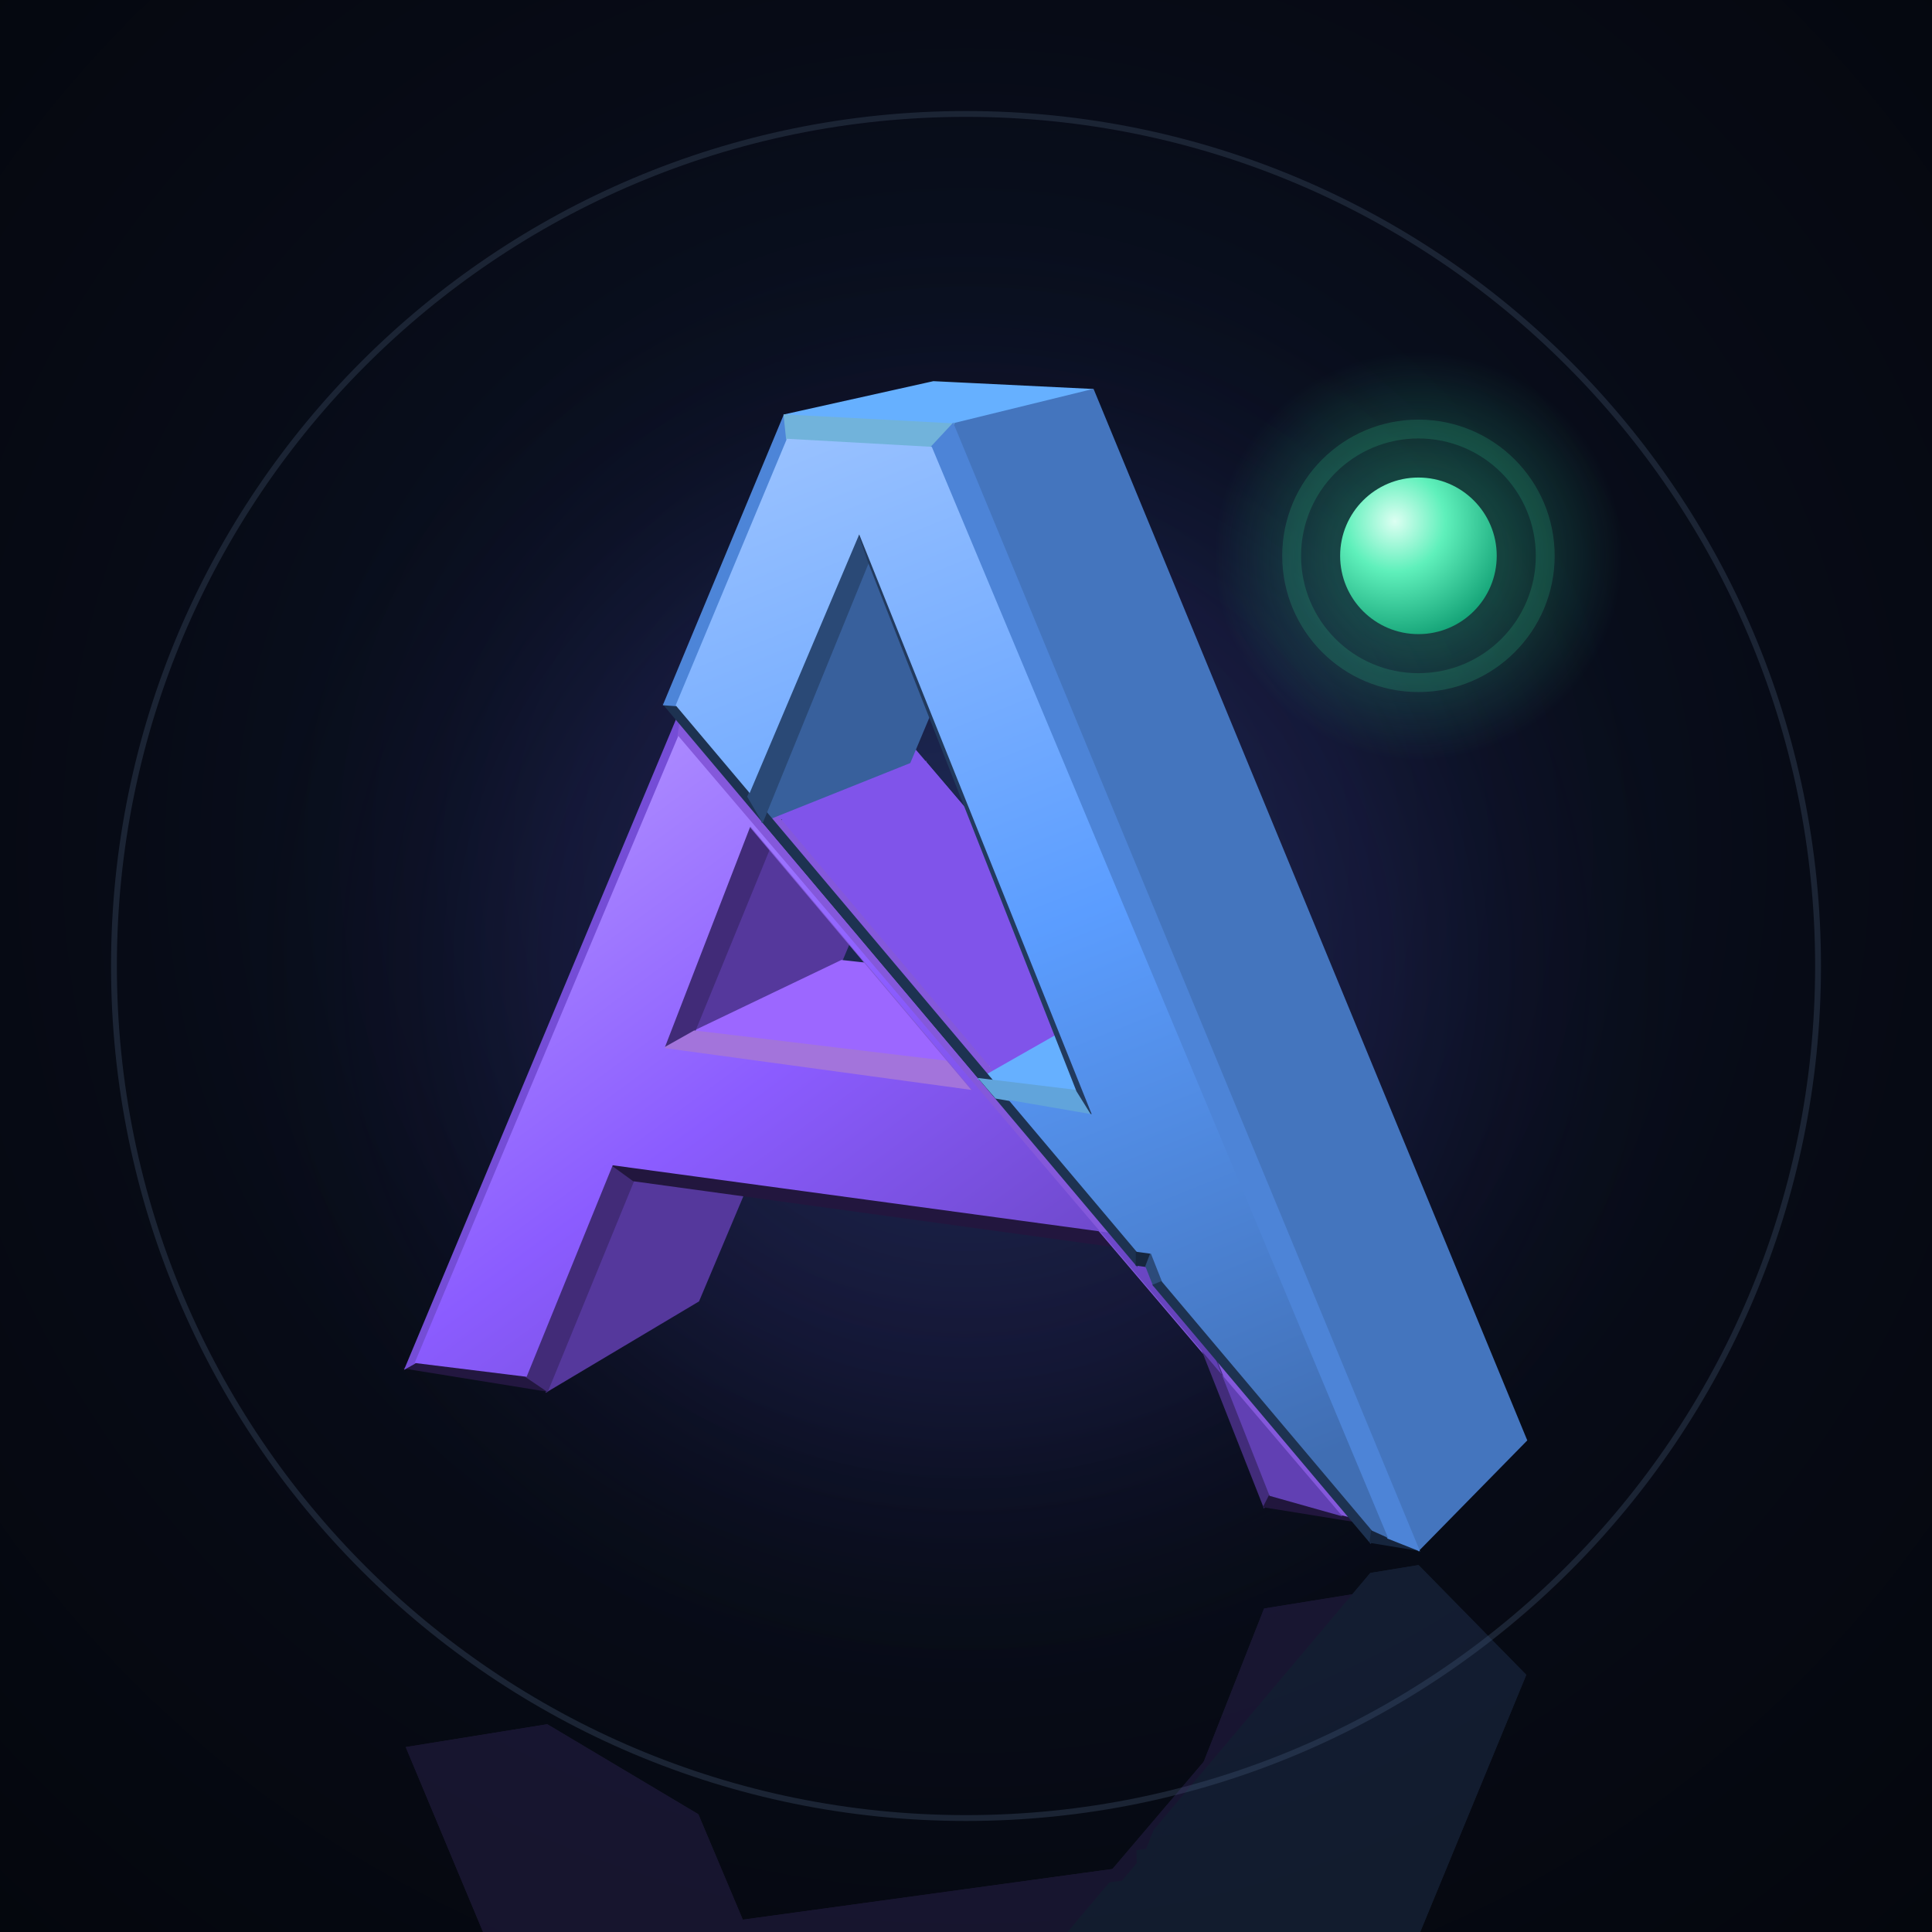
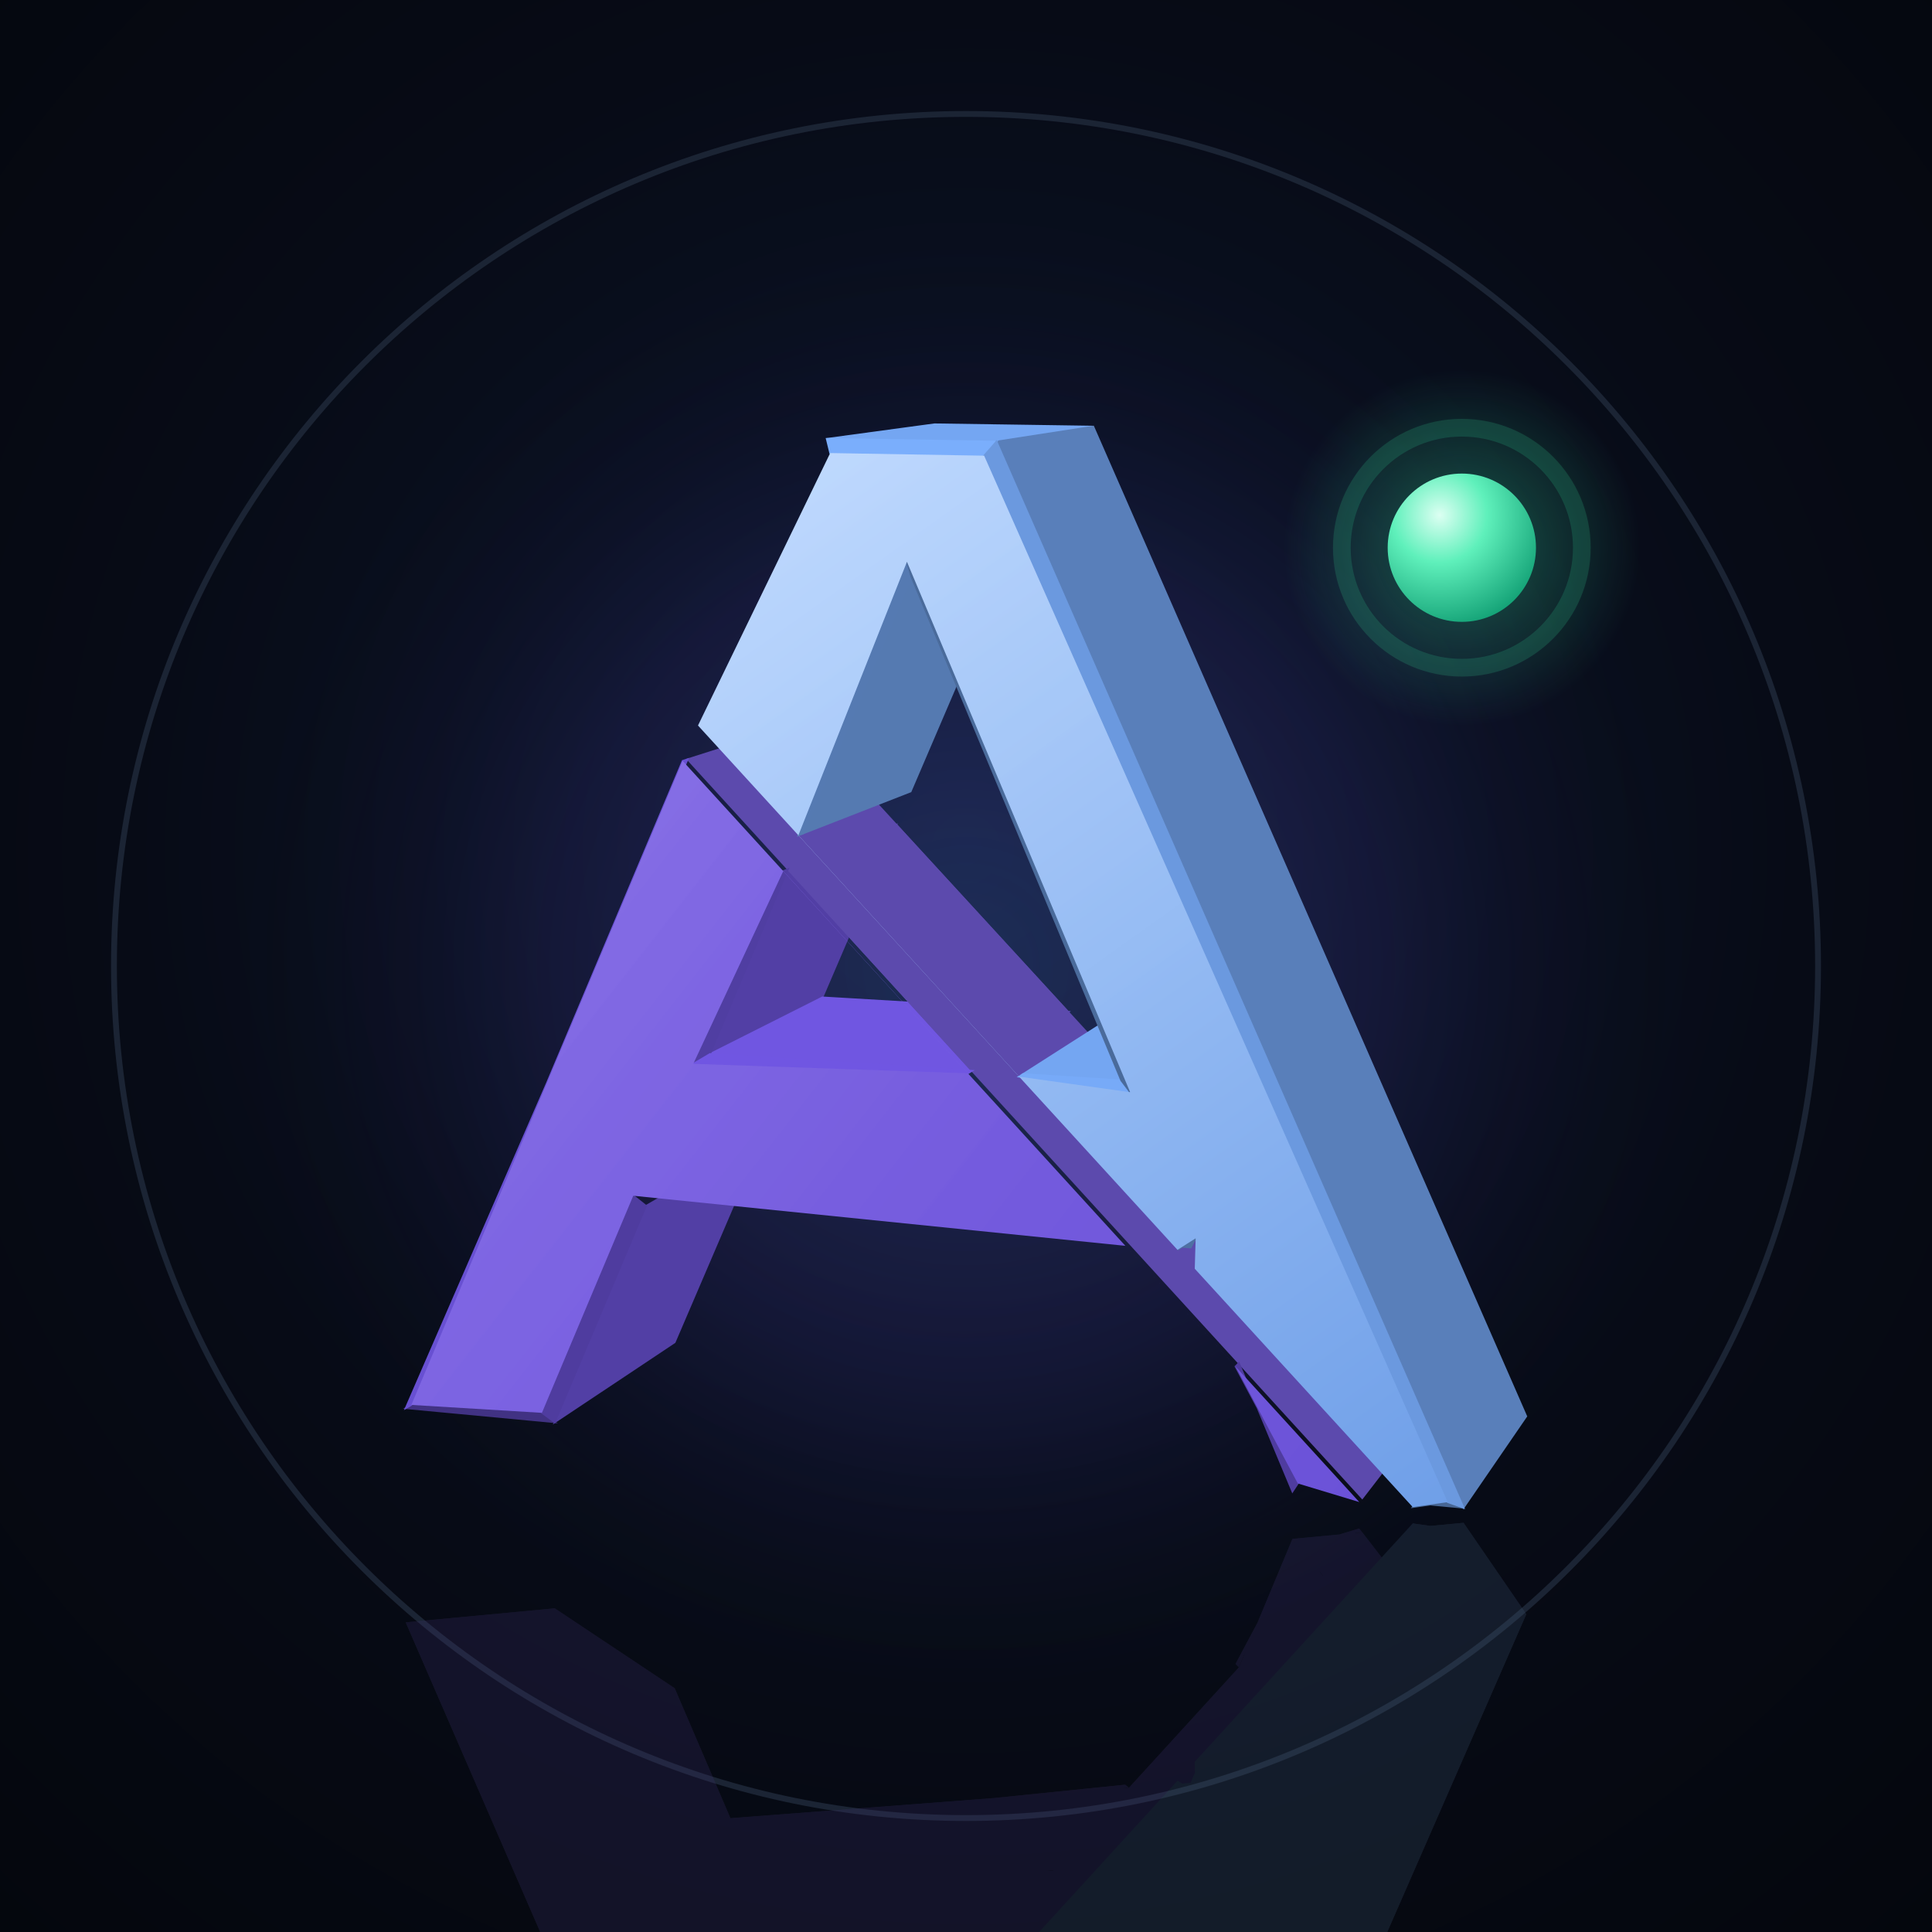
<svg xmlns="http://www.w3.org/2000/svg" width="1024" height="1024" viewBox="0 0 1024 1024">
  <defs>
    <radialGradient id="bgGrad" cx="0.5" cy="0.44" r="0.78">
      <stop offset="0" stop-color="#0d1730" />
      <stop offset="0.55" stop-color="#070b16" />
      <stop offset="1" stop-color="#04060c" />
    </radialGradient>
    <radialGradient id="halo" cx="0.5" cy="0.5" r="0.5">
      <stop offset="0" stop-color="#4f7bd6" stop-opacity="0.24" />
      <stop offset="0.55" stop-color="#7a5cff" stop-opacity="0.09" />
      <stop offset="1" stop-color="#000000" stop-opacity="0" />
    </radialGradient>
    <radialGradient id="dotG" cx="0.35" cy="0.28" r="0.80">
      <stop offset="0" stop-color="#dcfff2" />
      <stop offset="0.40" stop-color="#5ff0bb" />
      <stop offset="1" stop-color="#0f9d72" />
    </radialGradient>
    <radialGradient id="dotHalo" cx="0.5" cy="0.5" r="0.5">
-       <stop offset="0.42" stop-color="#34d399" stop-opacity="0.26" />
+       <stop offset="0.42" stop-color="#34d399" stop-opacity="0.22" />
      <stop offset="1" stop-color="#34d399" stop-opacity="0" />
    </radialGradient>
    <linearGradient id="fadeReflect" x1="0" y1="0" x2="0" y2="1">
      <stop offset="0" stop-color="#ffffff" stop-opacity="0.80" />
      <stop offset="0.45" stop-color="#ffffff" stop-opacity="0.16" />
      <stop offset="1" stop-color="#ffffff" stop-opacity="0" />
    </linearGradient>
    <mask id="fadeReflect">
      <rect width="1024" height="1024" fill="url(#fadeReflect)" />
    </mask>
-     <linearGradient id="fg23" gradientUnits="userSpaceOnUse" x1="219.8" y1="390.1" x2="524.7" y2="803.7">
-       <stop offset="0" stop-color="#b99dff" />
-       <stop offset="0.50" stop-color="#8b5cff" />
-       <stop offset="1" stop-color="#6140b3" />
+     <linearGradient id="fg20" gradientUnits="userSpaceOnUse" x1="218.0" y1="403.3" x2="720.4" y2="796.1">
+       <stop offset="0" stop-color="#8168e6" />
+       <stop offset="1" stop-color="#6b52d8" />
    </linearGradient>
-     <mask id="mh26">
+     <linearGradient id="sh20" gradientUnits="userSpaceOnUse" x1="218.0" y1="403.3" x2="609.9" y2="709.7">
+       <stop offset="0" stop-color="#ffffff" stop-opacity="0.10" />
+       <stop offset="0.38" stop-color="#ffffff" stop-opacity="0.03" />
+       <stop offset="0.75" stop-color="#ffffff" stop-opacity="0" />
+     </linearGradient>
+     <mask id="mh23">
      <rect width="1024" height="1024" fill="#ffffff" />
-       <path d="M515.45,577.75 L352.24,555.50 L397.70,438.00 Z" fill="#000000" />
+       <path d="M513.00,568.89 L367.46,563.86 L415.15,461.71 Z" fill="#000000" />
    </mask>
-     <linearGradient id="fg49" gradientUnits="userSpaceOnUse" x1="358.1" y1="232.6" x2="592.2" y2="815.1">
-       <stop offset="0" stop-color="#9dc4ff" />
-       <stop offset="0.50" stop-color="#5b9dff" />
-       <stop offset="1" stop-color="#406eb3" />
+     <linearGradient id="fg43" gradientUnits="userSpaceOnUse" x1="369.9" y1="240.1" x2="767.3" y2="798.8">
+       <stop offset="0" stop-color="#bcd8ff" />
+       <stop offset="1" stop-color="#6f9fe8" />
+     </linearGradient>
+     <linearGradient id="sh43" gradientUnits="userSpaceOnUse" x1="369.9" y1="240.1" x2="679.9" y2="675.9">
+       <stop offset="0" stop-color="#ffffff" stop-opacity="0.10" />
+       <stop offset="0.38" stop-color="#ffffff" stop-opacity="0.03" />
+       <stop offset="0.75" stop-color="#ffffff" stop-opacity="0" />
    </linearGradient>
    <mask id="mh0">
      <rect width="1024" height="1024" fill="#ffffff" />
-       <path d="M455.40,283.25 L578.63,590.56 L527.88,581.84 L396.53,422.22 Z" fill="#000000" />
+       <path d="M480.70,297.76 L599.02,578.91 L540.14,570.64 L423.16,442.72 Z" fill="#000000" />
    </mask>
  </defs>
  <rect width="1024" height="1024" fill="url(#bgGrad)" />
  <circle cx="512" cy="512" r="451.6" fill="none" stroke="#1b2434" stroke-width="3.1" />
  <circle cx="512" cy="512" r="409.6" fill="url(#halo)" />
  <g opacity="0.26">
    <g mask="url(#fadeReflect)">
-       <path d="M370.14,961.58 L298.46,972.26 L215.04,925.98 L290.07,913.87 Z" fill="#4b3680" />
-       <path d="M414.66,1067.15 L370.14,961.58 L290.07,913.87 L335.76,1025.40 Z" fill="#4b3680" />
-       <path d="M298.46,972.26 L441.64,1304.38 L362.04,1277.57 L215.04,925.98 Z" fill="#4b3680" />
-       <path d="M279.12,921.31 L219.75,928.63 L215.04,925.98 L290.07,913.87 Z" fill="#4b3680" />
-       <path d="M324.73,1033.42 L279.12,921.31 L290.07,913.87 L335.76,1025.40 Z" fill="#4b3680" />
-       <path d="M446.05,1141.78 L490.43,1247.11 L413.82,1216.22 L368.05,1104.43 Z" fill="#4b3680" />
-       <path d="M671.40,1034.67 L414.66,1067.15 L335.76,1025.40 L606.15,988.33 Z" fill="#4b3680" />
-       <path d="M786.55,899.49 L731.03,907.77 L689.61,1013.29 L671.40,1034.67 L414.66,1067.15 L370.14,961.58 L298.46,972.26 L441.64,1304.38 Z M594.13,1125.38 L446.05,1141.78 L490.43,1247.11 Z" fill="#4b3680" fill-rule="evenodd" />
-       <path d="M594.13,1125.38 L446.05,1141.78 L368.05,1104.43 L523.97,1085.70 Z" fill="#4b3680" />
-       <path d="M219.75,928.63 L359.51,1260.98 L362.04,1277.57 L215.04,925.98 Z" fill="#4b3680" />
-       <path d="M490.43,1247.11 L594.13,1125.38 L523.97,1085.70 L413.82,1216.22 Z" fill="#4b3680" />
-       <path d="M441.64,1304.38 L786.55,899.49 L728.76,843.06 L362.04,1277.57 Z" fill="#4b3680" />
-       <path d="M590.51,1119.64 L482.13,1246.96 L404.15,1215.74 L519.34,1079.13 Z" fill="#365380" />
-       <path d="M494.75,1448.56 L579.33,1444.43 L808.96,887.70 L784.84,891.34 L677.07,1017.95 L673.38,1027.35 L668.54,1027.97 L432.97,1304.71 Z M536.45,1376.33 L639.36,1114.17 L590.51,1119.64 L482.13,1246.96 Z" fill="#365380" fill-rule="evenodd" />
-       <path d="M668.54,1027.97 L432.97,1304.71 L351.95,1277.65 L602.38,980.65 Z" fill="#365380" />
-       <path d="M731.03,907.77 L689.61,1013.29 L625.54,965.37 L670.00,852.54 Z" fill="#4b3680" />
-       <path d="M689.61,1013.29 L671.40,1034.67 L606.15,988.33 L625.54,965.37 Z" fill="#4b3680" />
-       <path d="M432.97,1304.71 L494.75,1448.56 L415.76,1430.97 L351.95,1277.65 Z" fill="#365380" />
-       <path d="M786.55,899.49 L731.03,907.77 L670.00,852.54 L728.76,843.06 Z" fill="#4b3680" />
-       <path d="M482.13,1246.96 L536.45,1376.33 L460.33,1353.55 L404.15,1215.74 Z" fill="#365380" />
-       <path d="M352.24,1095.54 L397.70,1213.04 L413.82,1216.22 L368.05,1104.43 Z" fill="#4b3680" />
-       <path d="M639.36,1114.17 L590.51,1119.64 L519.34,1079.13 L570.94,1072.86 Z" fill="#365380" />
-       <path d="M606.27,995.21 L324.73,1033.42 L335.76,1025.40 L606.15,988.33 Z" fill="#4b3680" />
-       <path d="M673.38,1027.35 L668.54,1027.97 L602.38,980.65 L607.50,979.94 Z" fill="#365380" />
-       <path d="M677.07,1017.95 L673.38,1027.35 L607.50,979.94 L611.47,969.88 Z" fill="#365380" />
-       <path d="M515.45,1073.29 L352.24,1095.54 L368.05,1104.43 L523.97,1085.70 Z" fill="#4b3680" />
-       <path d="M536.45,1376.33 L639.36,1114.17 L570.94,1072.86 L460.33,1353.55 Z" fill="#365380" />
-       <path d="M784.84,891.34 L677.07,1017.95 L611.47,969.88 L726.30,833.69 Z" fill="#365380" />
-       <path d="M397.70,1213.04 L515.45,1073.29 L523.97,1085.70 L413.82,1216.22 Z" fill="#4b3680" />
-       <path d="M808.96,887.70 L784.84,891.34 L726.30,833.69 L751.87,829.52 Z" fill="#365380" />
-       <path d="M494.75,1448.56 L579.33,1444.43 L505.06,1426.22 L415.76,1430.97 Z" fill="#365380" />
-       <path d="M579.33,1444.43 L808.96,887.70 L751.87,829.52 L505.06,1426.22 Z" fill="#365380" />
-       <path d="M359.51,1260.98 L711.56,847.32 L728.76,843.06 L362.04,1277.57 Z" fill="#4b3680" />
-       <path d="M527.88,1069.20 L396.53,1228.82 L404.15,1215.74 L519.34,1079.13 Z" fill="#365380" />
-       <path d="M602.47,987.55 L358.11,1277.20 L351.95,1277.65 L602.38,980.65 Z" fill="#365380" />
-       <path d="M672.90,858.21 L630.00,967.09 L625.54,965.37 L670.00,852.54 Z" fill="#4b3680" />
-       <path d="M630.00,967.09 L606.27,995.21 L606.15,988.33 L625.54,965.37 Z" fill="#4b3680" />
-       <path d="M358.11,1277.20 L417.08,1418.48 L415.76,1430.97 L351.95,1277.65 Z" fill="#365380" />
-       <path d="M711.56,847.32 L672.90,858.21 L670.00,852.54 L728.76,843.06 Z" fill="#4b3680" />
-       <path d="M396.53,1228.82 L455.40,1367.79 L460.33,1353.55 L404.15,1215.74 Z" fill="#365380" />
-       <path d="M578.63,1060.47 L527.88,1069.20 L519.34,1079.13 L570.94,1072.86 Z" fill="#365380" />
-       <path d="M711.56,847.32 L672.90,858.21 L630.00,967.09 L606.27,995.21 L324.73,1033.42 L279.12,921.31 L219.75,928.63 L359.51,1260.98 Z M515.45,1073.29 L352.24,1095.54 L397.70,1213.04 Z" fill="#4b3680" fill-rule="evenodd" />
-       <path d="M610.03,986.52 L602.47,987.55 L602.38,980.65 L607.50,979.94 Z" fill="#365380" />
-       <path d="M615.89,971.65 L610.03,986.52 L607.50,979.94 L611.47,969.88 Z" fill="#365380" />
-       <path d="M455.40,1367.79 L578.63,1060.47 L570.94,1072.86 L460.33,1353.55 Z" fill="#365380" />
-       <path d="M727.16,839.76 L615.89,971.65 L611.47,969.88 L726.30,833.69 Z" fill="#365380" />
-       <path d="M735.70,835.93 L727.16,839.76 L726.30,833.69 L751.87,829.52 Z" fill="#365380" />
-       <path d="M417.08,1418.48 L493.87,1414.21 L505.06,1426.22 L415.76,1430.97 Z" fill="#365380" />
-       <path d="M493.87,1414.21 L735.70,835.93 L751.87,829.52 L505.06,1426.22 Z" fill="#365380" />
-       <path d="M417.08,1418.48 L493.87,1414.21 L735.70,835.93 L727.16,839.76 L615.89,971.65 L610.03,986.52 L602.47,987.55 L358.11,1277.20 Z M455.40,1367.79 L578.63,1060.47 L527.88,1069.20 L396.53,1228.82 Z" fill="#365380" fill-rule="evenodd" />
+       <path d="M357.60,894.81 L283.18,901.28 L215.04,859.88 L294.02,852.45 Z" fill="#3a2f67" />
+       <path d="M403.68,1002.29 L357.60,894.81 L294.02,852.45 L342.41,967.10 Z" fill="#3a2f67" />
+       <path d="M283.18,901.28 L425.41,1223.19 L364.42,1203.79 L215.04,859.88 Z" fill="#3a2f67" />
+       <path d="M758.87,859.92 L724.32,862.92 L697.97,926.27 L643.73,985.35 L403.68,1002.29 L357.60,894.81 L283.18,901.28 L425.41,1223.19 Z M566.13,1069.89 L435.89,1077.60 L475.08,1169.08 Z" fill="#3a2f67" />
+       <path d="M287.23,857.40 L218.03,861.60 L215.04,859.88 L294.02,852.45 Z" fill="#3a2f67" />
+       <path d="M435.89,1077.60 L475.08,1169.08 L417.62,1145.53 L376.30,1047.59 Z" fill="#3a2f67" />
+       <path d="M643.73,985.35 L403.68,1002.29 L342.41,967.10 L598.41,947.54 Z" fill="#3a2f67" />
+       <path d="M495.28,1381.35 L579.47,1380.12 L808.96,855.56 L785.25,857.62 L678.00,974.27 L674.29,983.20 L669.48,983.54 L433.11,1240.63 Z M536.99,1313.56 L640.12,1065.51 L591.47,1068.39 L482.65,1186.75 Z" fill="#3b506e" />
+       <path d="M566.13,1069.89 L435.89,1077.60 L376.30,1047.59 L515.18,1038.68 Z" fill="#3a2f67" />
+       <path d="M475.08,1169.08 L566.13,1069.89 L515.18,1038.68 L417.62,1145.53 Z" fill="#3a2f67" />
+       <path d="M335.64,972.47 L287.23,857.40 L294.02,852.45 L342.41,967.10 Z" fill="#3a2f67" />
+       <path d="M591.47,1068.39 L482.65,1186.75 L425.61,1164.47 L542.25,1036.95 Z" fill="#3b506e" />
+       <path d="M669.48,983.54 L433.11,1240.63 L372.54,1222.48 L625.95,945.43 Z" fill="#3b506e" />
+       <path d="M425.41,1223.19 L758.87,859.92 L722.02,812.17 L364.42,1203.79 Z" fill="#3a2f67" />
+       <path d="M433.11,1240.63 L495.28,1381.35 L438.19,1373.62 L372.54,1222.48 Z" fill="#3b506e" />
+       <path d="M218.03,861.60 L361.81,1202.95 L364.42,1203.79 L215.04,859.88 Z" fill="#3a2f67" />
+       <path d="M482.65,1186.75 L536.99,1313.56 L483.03,1300.61 L425.61,1164.47 Z" fill="#3b506e" />
+       <path d="M697.97,926.27 L643.73,985.35 L598.41,947.54 L656.62,883.79 Z" fill="#3a2f67" />
+       <path d="M640.12,1065.51 L591.47,1068.39 L542.25,1036.95 L594.26,1033.61 Z" fill="#3b506e" />
+       <path d="M724.32,862.92 L697.97,926.27 L656.62,883.79 L685.02,815.65 Z" fill="#3a2f67" />
+       <path d="M674.29,983.20 L669.48,983.54 L625.95,945.43 L631.09,945.04 Z" fill="#3b506e" />
+       <path d="M678.00,974.27 L674.29,983.20 L631.09,945.04 L635.09,935.44 Z" fill="#3b506e" />
+       <path d="M758.87,859.92 L724.32,862.92 L685.02,815.65 L722.02,812.17 Z" fill="#3a2f67" />
+       <path d="M536.99,1313.56 L640.12,1065.51 L594.26,1033.61 L483.03,1300.61 Z" fill="#3b506e" />
+       <path d="M785.25,857.62 L678.00,974.27 L635.09,935.44 L750.28,809.51 Z" fill="#3b506e" />
+       <path d="M808.96,855.56 L785.25,857.62 L750.28,809.51 L775.70,807.12 Z" fill="#3b506e" />
+       <path d="M495.28,1381.35 L579.47,1380.12 L528.17,1372.19 L438.19,1373.62 Z" fill="#3b506e" />
+       <path d="M579.47,1380.12 L808.96,855.56 L775.70,807.12 L528.17,1372.19 Z" fill="#3b506e" />
+       <path d="M367.46,1042.38 L415.15,1144.52 L417.62,1145.53 L376.30,1047.59 Z" fill="#3a2f67" />
+       <path d="M596.47,945.92 L335.64,972.47 L342.41,967.10 L598.41,947.54 Z" fill="#3a2f67" />
+       <path d="M513.00,1037.34 L367.46,1042.38 L376.30,1047.59 L515.18,1038.68 Z" fill="#3a2f67" />
+       <path d="M369.95,1221.70 L440.02,1366.09 L438.19,1373.62 L372.54,1222.48 Z" fill="#3b506e" />
+       <path d="M423.16,1163.52 L480.70,1308.47 L483.03,1300.61 L425.61,1164.47 Z" fill="#3b506e" />
+       <path d="M599.02,1027.32 L540.14,1035.60 L542.25,1036.95 L594.26,1033.61 Z" fill="#3b506e" />
+       <path d="M687.87,819.96 L654.84,881.97 L656.62,883.79 L685.02,815.65 Z" fill="#3a2f67" />
+       <path d="M633.72,949.90 L624.08,943.80 L625.95,945.43 L631.09,945.04 Z" fill="#3b506e" />
+       <path d="M633.25,933.77 L633.72,949.90 L631.09,945.04 L635.09,935.44 Z" fill="#3b506e" />
+       <path d="M720.44,810.12 L687.87,819.96 L685.02,815.65 L722.02,812.17 Z" fill="#3a2f67" />
+       <path d="M480.70,1308.47 L599.02,1027.32 L594.26,1033.61 L483.03,1300.61 Z" fill="#3b506e" />
+       <path d="M720.44,810.12 L687.87,819.96 L654.84,881.97 L596.47,945.92 L335.64,972.47 L287.23,857.40 L218.03,861.60 L361.81,1202.95 Z M513.00,1037.34 L367.46,1042.38 L415.15,1144.52 Z" fill="#3a2f67" />
+       <path d="M767.32,810.08 L748.78,807.44 L750.28,809.51 L775.70,807.12 Z" fill="#3b506e" />
+       <path d="M440.02,1366.09 L521.61,1364.71 L528.17,1372.19 L438.19,1373.62 Z" fill="#3b506e" />
+       <path d="M521.61,1364.71 L767.32,810.08 L775.70,807.12 L528.17,1372.19 Z" fill="#3b506e" />
+       <path d="M440.02,1366.09 L521.61,1364.71 L767.32,810.08 L748.78,807.44 L633.25,933.77 L633.72,949.90 L624.08,943.80 L369.95,1221.70 Z M480.70,1308.47 L599.02,1027.32 L540.14,1035.60 L423.16,1163.52 Z" fill="#3b506e" />
    </g>
  </g>
-   <path d="M414.66,583.89 L370.14,689.46 L290.07,737.17 L335.76,625.64 Z" fill="#55389c" stroke="#55389c" stroke-width="0.9" />
-   <path d="M279.12,729.73 L219.75,722.40 L215.04,725.06 L290.07,737.17 Z" fill="#231740" stroke="#231740" stroke-width="0.9" />
-   <path d="M324.73,617.62 L279.12,729.73 L290.07,737.17 L335.76,625.64 Z" fill="#422b78" stroke="#422b78" stroke-width="0.9" />
-   <path d="M446.05,509.26 L490.43,403.93 L413.82,434.82 L368.05,546.61 Z" fill="#55389c" stroke="#55389c" stroke-width="0.9" />
-   <path d="M594.13,525.66 L446.05,509.26 L368.05,546.61 L523.97,565.34 Z" fill="#9c67ff" stroke="#9c67ff" stroke-width="0.9" />
-   <path d="M219.75,722.40 L359.51,390.05 L362.04,373.47 L215.04,725.06 Z" fill="#754dd6" stroke="#754dd6" stroke-width="0.9" />
-   <path d="M490.43,403.93 L594.13,525.66 L523.97,565.34 L413.82,434.82 Z" fill="#8054ea" stroke="#8054ea" stroke-width="0.9" />
-   <path d="M441.64,346.65 L786.55,751.55 L728.76,807.98 L362.04,373.47 Z" fill="#8054ea" stroke="#8054ea" stroke-width="0.9" />
-   <path d="M352.24,555.50 L397.70,438.00 L413.82,434.82 L368.05,546.61 Z" fill="#412b78" stroke="#412b78" stroke-width="0.9" />
-   <path d="M606.27,655.83 L324.73,617.62 L335.76,625.64 L606.15,662.71 Z" fill="#22163e" stroke="#22163e" stroke-width="0.9" />
-   <path d="M515.45,577.75 L352.24,555.50 L368.05,546.61 L523.97,565.34 Z" fill="#a374db" stroke="#a374db" stroke-width="0.9" />
-   <path d="M397.70,438.00 L515.45,577.75 L523.97,565.34 L413.82,434.82 Z" fill="#8458db" stroke="#8458db" stroke-width="0.9" />
-   <path d="M359.51,390.05 L711.56,803.72 L728.76,807.98 L362.04,373.47 Z" fill="#8458db" stroke="#8458db" stroke-width="0.9" />
-   <path d="M672.90,792.83 L630.00,683.94 L625.54,685.67 L670.00,798.50 Z" fill="#422c7a" stroke="#422c7a" stroke-width="0.9" />
-   <path d="M630.00,683.94 L606.27,655.83 L606.15,662.71 L625.54,685.67 Z" fill="#2c1d51" stroke="#2c1d51" stroke-width="0.9" />
-   <path d="M711.56,803.72 L672.90,792.83 L670.00,798.50 L728.76,807.98 Z" fill="#21163d" stroke="#21163d" stroke-width="0.9" />
-   <path d="M711.56,803.72 L672.90,792.83 L630.00,683.94 L606.27,655.83 L324.73,617.62 L279.12,729.73 L219.75,722.40 L359.51,390.05 Z" fill="url(#fg23)" mask="url(#mh26)" />
-   <path d="M482.13,404.08 L536.45,274.71 L460.33,297.49 L404.15,435.30 Z" fill="#38609c" stroke="#38609c" stroke-width="0.9" />
-   <path d="M639.36,536.86 L590.51,531.40 L519.34,571.91 L570.94,578.18 Z" fill="#66b0ff" stroke="#66b0ff" stroke-width="0.9" />
-   <path d="M494.75,202.48 L579.33,206.61 L505.06,224.82 L415.76,220.07 Z" fill="#66b0ff" stroke="#66b0ff" stroke-width="0.9" />
-   <path d="M579.33,206.61 L808.96,763.34 L751.87,821.52 L505.06,224.82 Z" fill="#4475be" stroke="#4475be" stroke-width="0.9" />
-   <path d="M527.88,581.84 L396.53,422.22 L404.15,435.30 L519.34,571.91 Z" fill="#16253d" stroke="#16253d" stroke-width="0.9" />
-   <path d="M602.47,663.49 L358.11,373.84 L351.95,373.39 L602.38,670.39 Z" fill="#1d3251" stroke="#1d3251" stroke-width="0.9" />
-   <path d="M358.11,373.84 L417.08,232.56 L415.76,220.07 L351.95,373.39 Z" fill="#4d85d8" stroke="#4d85d8" stroke-width="0.9" />
-   <path d="M396.53,422.22 L455.40,283.25 L460.33,297.49 L404.15,435.30 Z" fill="#2a4976" stroke="#2a4976" stroke-width="0.9" />
-   <path d="M578.63,590.56 L527.88,581.84 L519.34,571.91 L570.94,578.18 Z" fill="#61a4db" stroke="#61a4db" stroke-width="0.9" />
-   <path d="M610.03,664.52 L602.47,663.49 L602.38,670.39 L607.50,671.10 Z" fill="#16263e" stroke="#16263e" stroke-width="0.9" />
-   <path d="M615.89,679.39 L610.03,664.52 L607.50,671.10 L611.47,681.16 Z" fill="#2c4b7a" stroke="#2c4b7a" stroke-width="0.9" />
-   <path d="M455.40,283.25 L578.63,590.56 L570.94,578.18 L460.33,297.49 Z" fill="#223a5e" stroke="#223a5e" stroke-width="0.9" />
-   <path d="M727.16,811.28 L615.89,679.39 L611.47,681.16 L726.30,817.34 Z" fill="#1d3251" stroke="#1d3251" stroke-width="0.9" />
-   <path d="M735.70,815.11 L727.16,811.28 L726.30,817.34 L751.87,821.52 Z" fill="#16253d" stroke="#16253d" stroke-width="0.9" />
-   <path d="M417.08,232.56 L493.87,236.83 L505.06,224.82 L415.76,220.07 Z" fill="#71b3db" stroke="#71b3db" stroke-width="0.9" />
-   <path d="M493.87,236.83 L735.70,815.11 L751.87,821.52 L505.06,224.82 Z" fill="#4d84d7" stroke="#4d84d7" stroke-width="0.9" />
-   <path d="M417.08,232.56 L493.87,236.83 L735.70,815.11 L727.16,811.28 L615.89,679.39 L610.03,664.52 L602.47,663.49 L358.11,373.84 Z" fill="url(#fg49)" mask="url(#mh0)" />
-   <circle cx="751.8" cy="294.6" r="107.9" fill="url(#dotHalo)" />
-   <circle cx="751.8" cy="294.6" r="41.5" fill="url(#dotG)" />
-   <circle cx="751.8" cy="294.6" r="67.2" fill="none" stroke="#34d399" stroke-opacity="0.18" stroke-width="10.0" />
+   <path d="M403.68,603.94 L357.60,711.43 L294.02,753.79 L342.41,639.13 Z" fill="#523fa5" stroke="#523fa5" stroke-width="0.9" />
+   <path d="M287.23,748.83 L218.03,744.63 L215.04,746.35 L294.02,753.79 Z" fill="#413283" stroke="#413283" stroke-width="0.9" />
+   <path d="M435.89,528.63 L475.08,437.16 L417.62,460.70 L376.30,558.64 Z" fill="#523fa5" stroke="#523fa5" stroke-width="0.9" />
+   <path d="M566.13,536.34 L435.89,528.63 L376.30,558.64 L515.18,567.55 Z" fill="#7056e1" stroke="#7056e1" stroke-width="0.9" />
+   <path d="M475.08,437.16 L566.13,536.34 L515.18,567.55 L417.62,460.70 Z" fill="#5c4aad" stroke="#5c4aad" stroke-width="0.9" />
+   <path d="M335.64,633.77 L287.23,748.83 L294.02,753.79 L342.41,639.13 Z" fill="#4f3c9f" stroke="#4f3c9f" stroke-width="0.9" />
+   <path d="M425.41,383.04 L758.87,746.32 L722.02,794.07 L364.42,402.45 Z" fill="#5c4aad" stroke="#5c4aad" stroke-width="0.9" />
+   <path d="M218.03,744.63 L361.81,403.28 L364.42,402.45 L215.04,746.35 Z" fill="#6850d2" stroke="#6850d2" stroke-width="0.9" />
+   <path d="M367.46,563.86 L415.15,461.71 L417.62,460.70 L376.30,558.64 Z" fill="#503ea2" stroke="#503ea2" stroke-width="0.9" />
+   <path d="M513.00,568.89 L367.46,563.86 L376.30,558.64 L515.18,567.55 Z" fill="#7056e2" stroke="#7056e2" stroke-width="0.9" />
+   <path d="M687.87,786.27 L654.84,724.27 L656.62,722.44 L685.02,790.58 Z" fill="#4f3c9f" stroke="#4f3c9f" stroke-width="0.9" />
+   <path d="M720.44,796.12 L687.87,786.27 L654.84,724.27 L596.47,660.32 L335.64,633.77 L287.23,748.83 L218.03,744.63 L361.81,403.28 Z" fill="url(#fg20)" mask="url(#mh23)" />
+   <path d="M720.44,796.12 L687.87,786.27 L654.84,724.27 L596.47,660.32 L335.64,633.77 L287.23,748.83 L218.03,744.63 L361.81,403.28 Z" fill="url(#sh20)" mask="url(#mh23)" />
+   <path d="M482.65,419.49 L536.99,292.67 L483.03,305.62 L425.61,441.76 Z" fill="#557ab1" stroke="#557ab1" stroke-width="0.9" />
+   <path d="M640.12,540.72 L591.47,537.84 L542.25,569.29 L594.26,572.62 Z" fill="#74a6f2" stroke="#74a6f2" stroke-width="0.9" />
+   <path d="M495.28,224.88 L579.47,226.11 L528.17,234.05 L438.19,232.62 Z" fill="#74a6f2" stroke="#74a6f2" stroke-width="0.9" />
+   <path d="M579.47,226.11 L808.96,750.67 L775.70,799.12 L528.17,234.05 Z" fill="#597fba" stroke="#597fba" stroke-width="0.9" />
+   <path d="M423.16,442.72 L480.70,297.76 L483.03,305.62 L425.61,441.76 Z" fill="#557ab2" stroke="#557ab2" stroke-width="0.9" />
+   <path d="M599.02,578.91 L540.14,570.64 L542.25,569.29 L594.26,572.62 Z" fill="#77aaf8" stroke="#77aaf8" stroke-width="0.9" />
+   <path d="M633.72,656.33 L624.08,662.44 L625.95,660.80 L631.09,661.19 Z" fill="#4e70a3" stroke="#4e70a3" stroke-width="0.9" />
+   <path d="M480.70,297.76 L599.02,578.91 L594.26,572.62 L483.03,305.62 Z" fill="#4a6b9b" stroke="#4a6b9b" stroke-width="0.9" />
+   <path d="M767.32,796.16 L748.78,798.79 L750.28,796.72 L775.70,799.12 Z" fill="#476694" stroke="#476694" stroke-width="0.9" />
+   <path d="M440.02,240.14 L521.61,241.53 L528.17,234.05 L438.19,232.62 Z" fill="#7aaefc" stroke="#7aaefc" stroke-width="0.9" />
+   <path d="M521.61,241.53 L767.32,796.16 L775.70,799.12 L528.17,234.05 Z" fill="#6b99df" stroke="#6b99df" stroke-width="0.9" />
+   <path d="M440.02,240.14 L521.61,241.53 L767.32,796.16 L748.78,798.79 L633.25,672.46 L633.72,656.33 L624.08,662.44 L369.95,384.53 Z" fill="url(#fg43)" mask="url(#mh0)" />
+   <path d="M440.02,240.14 L521.61,241.53 L767.32,796.16 L748.78,798.79 L633.25,672.46 L633.72,656.33 L624.08,662.44 L369.95,384.53 Z" fill="url(#sh43)" mask="url(#mh0)" />
+   <circle cx="774.8" cy="290.3" r="94.2" fill="url(#dotHalo)" />
+   <circle cx="774.8" cy="290.3" r="39.3" fill="url(#dotG)" />
+   <circle cx="774.8" cy="290.3" r="63.6" fill="none" stroke="#34d399" stroke-opacity="0.18" stroke-width="9.4" />
</svg>
